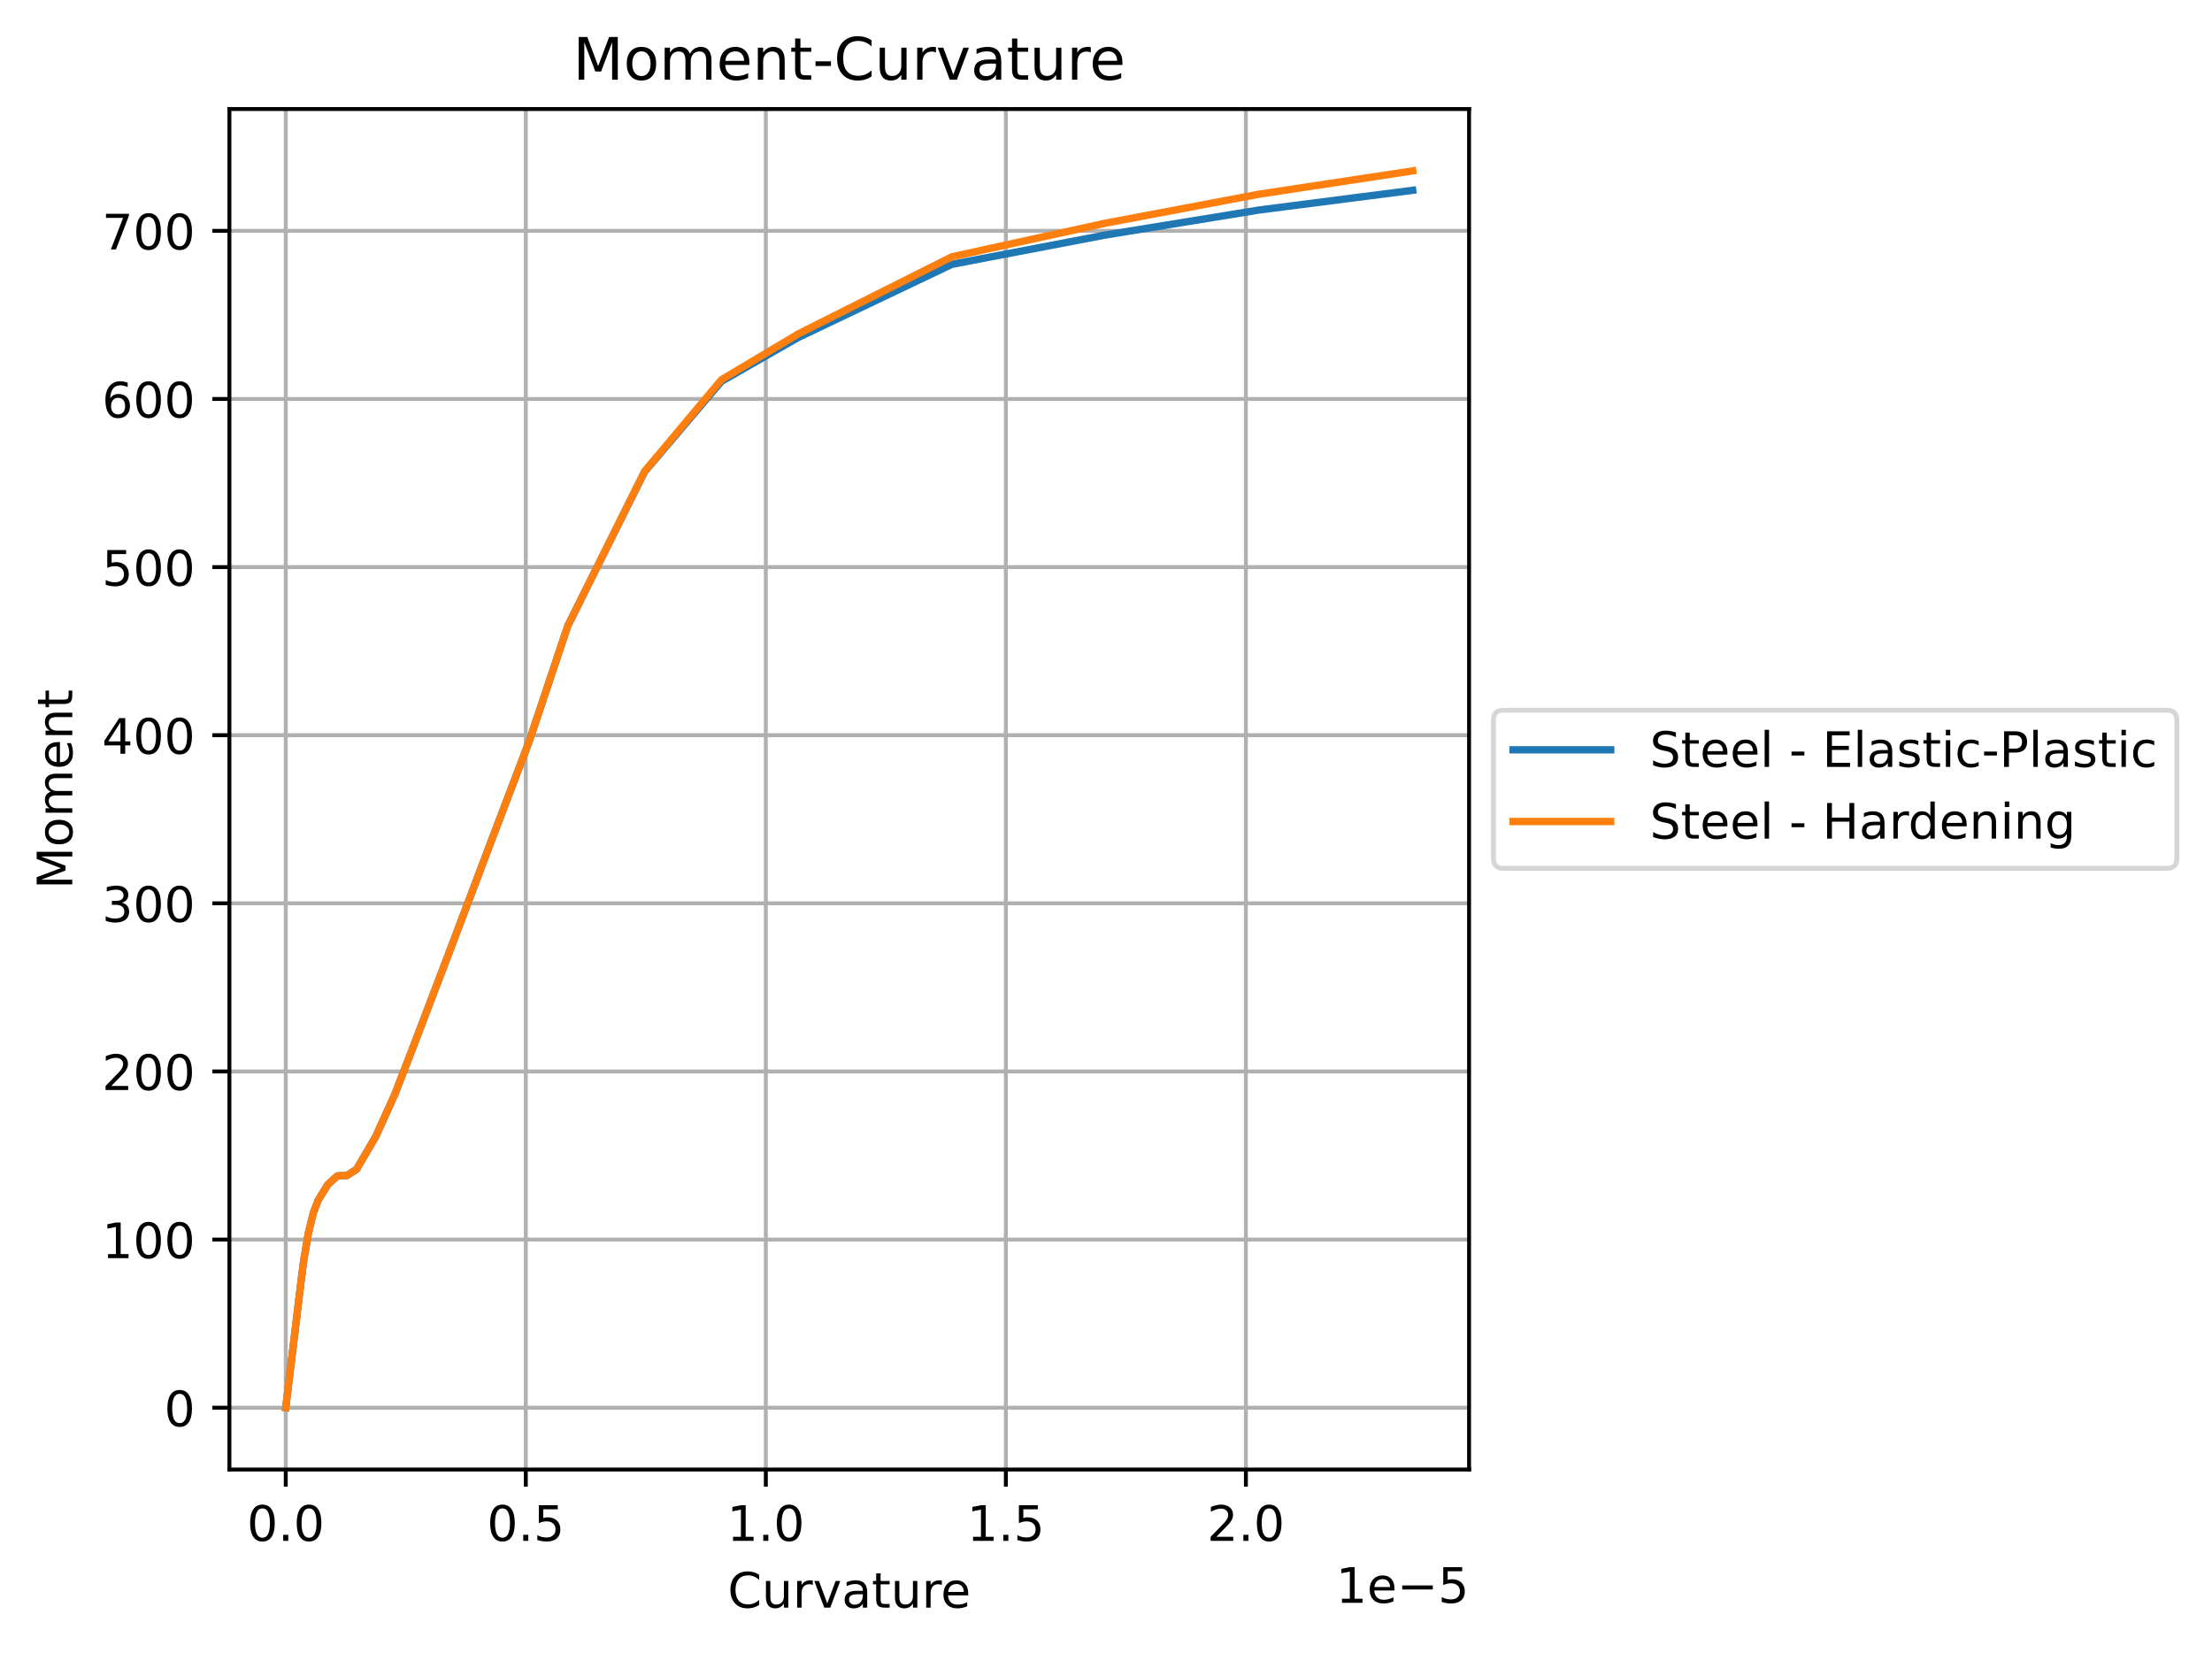
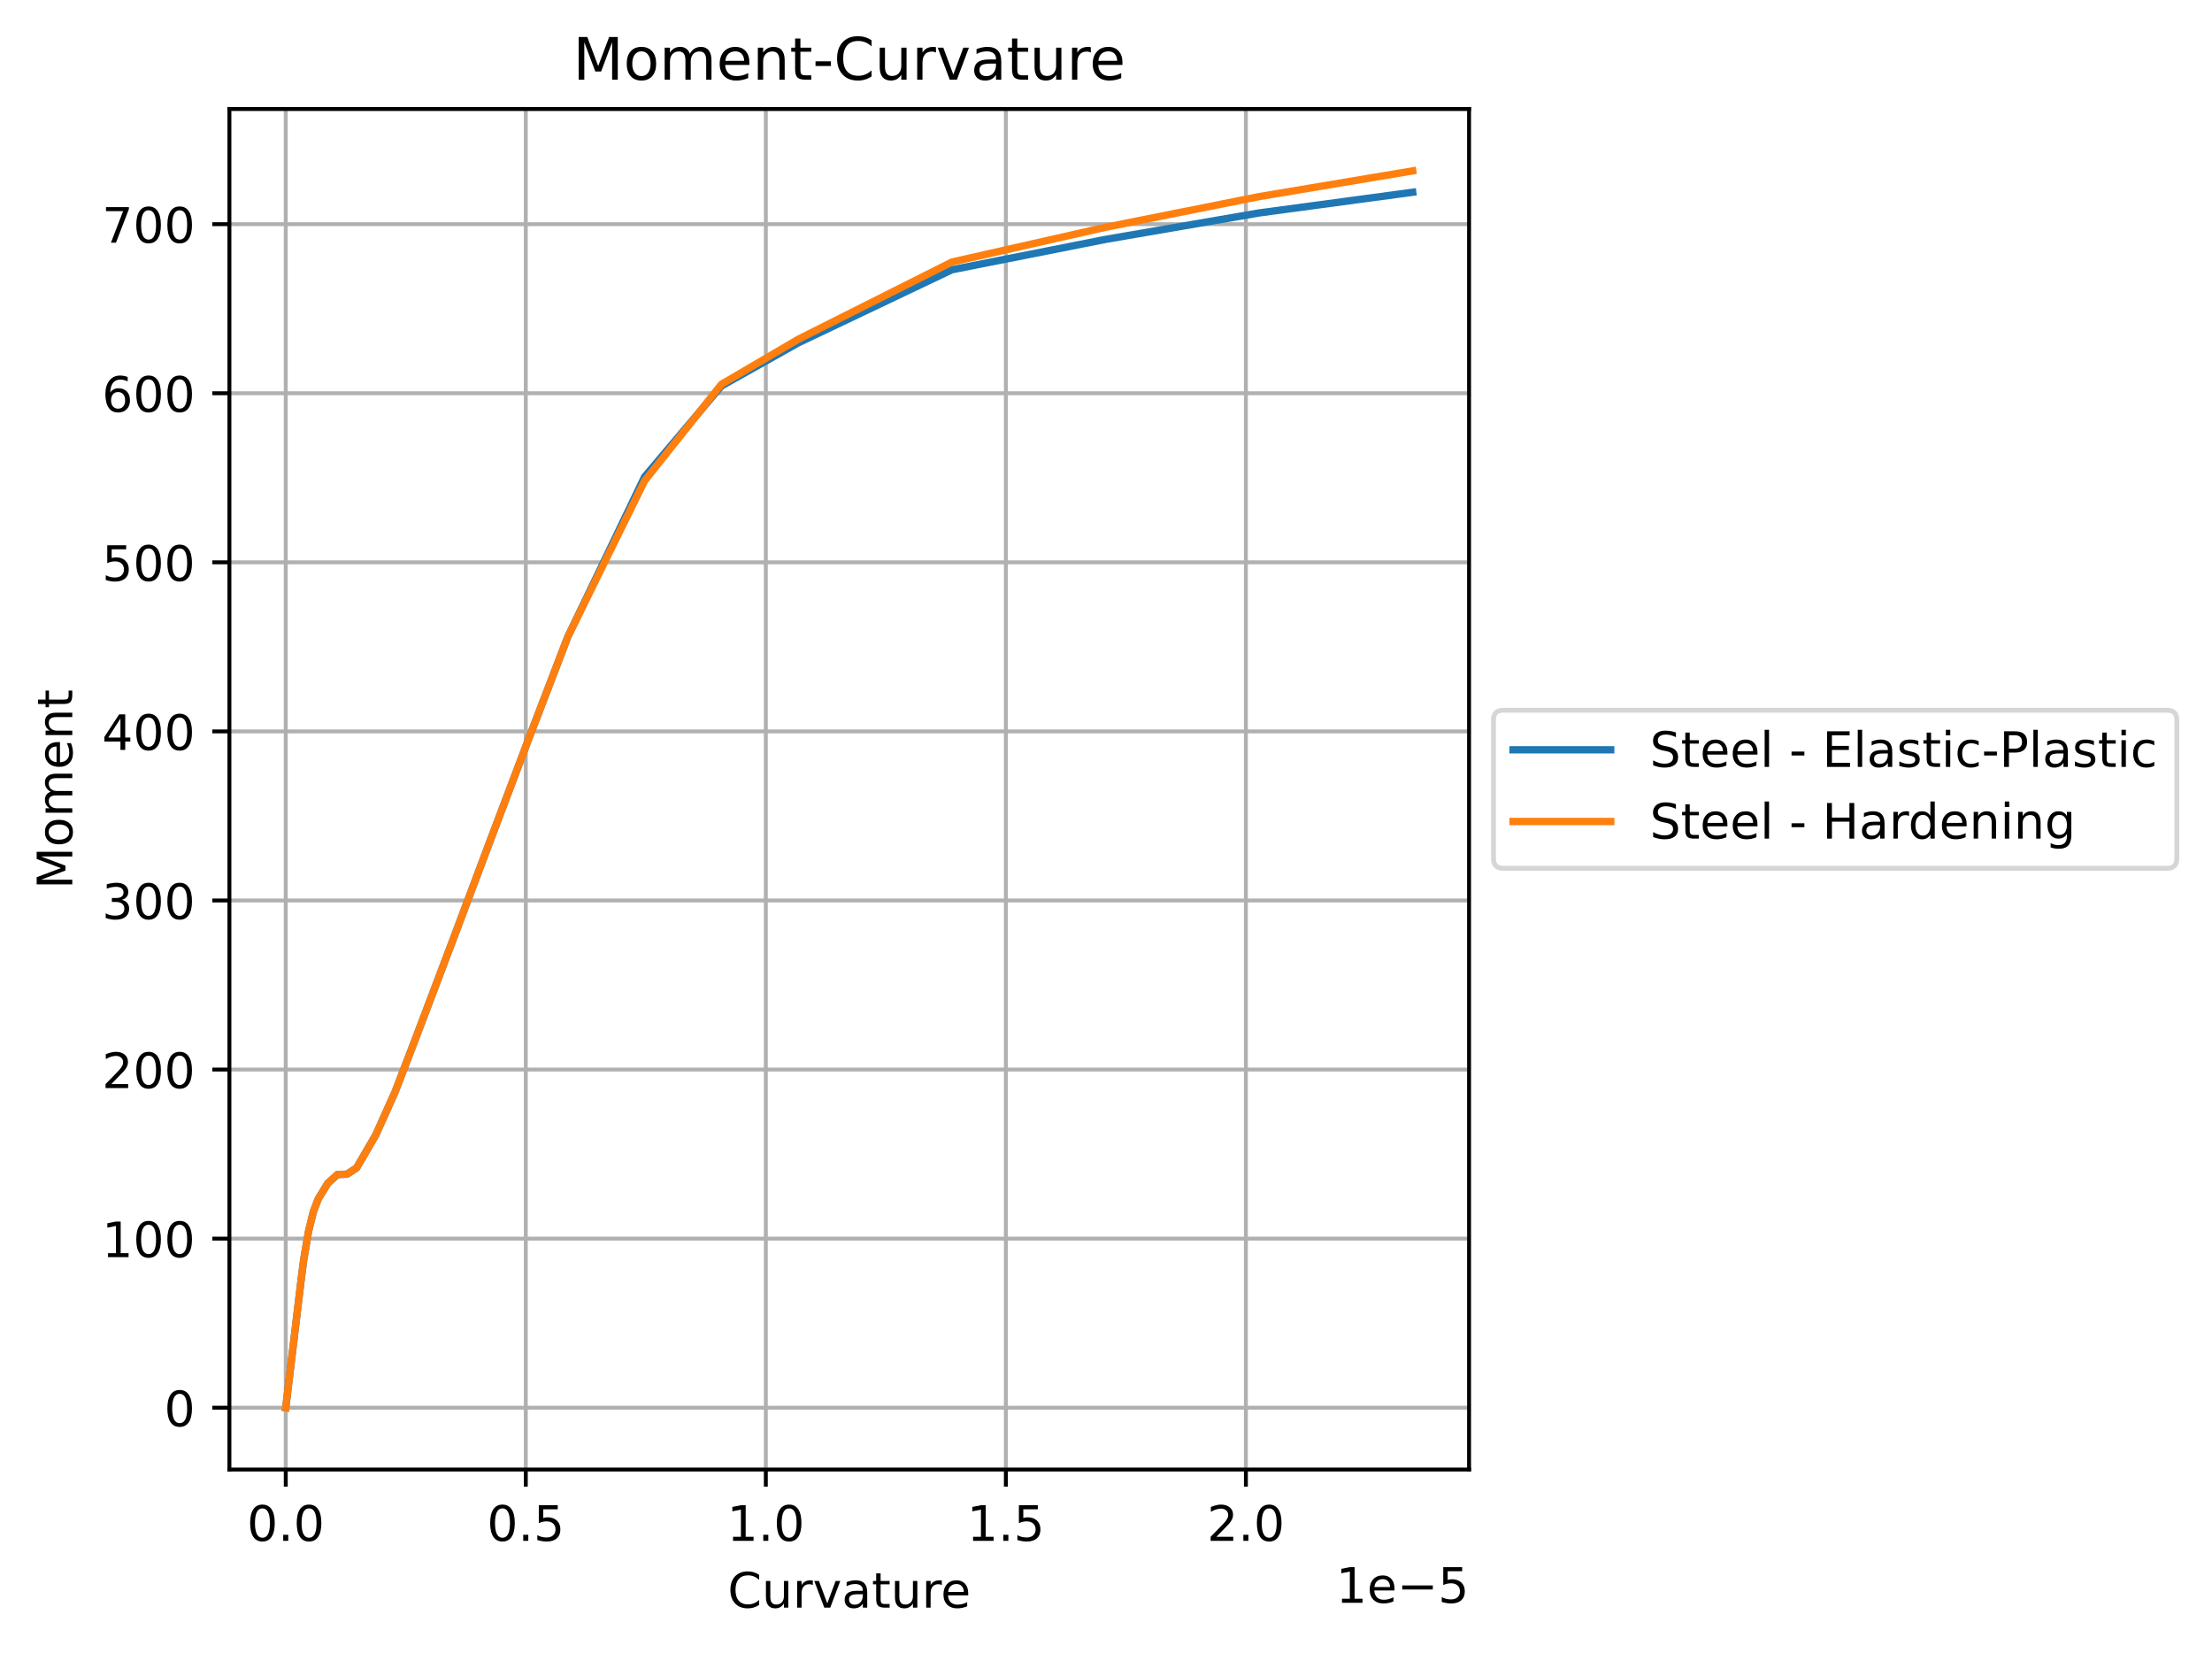
<svg xmlns="http://www.w3.org/2000/svg" xmlns:xlink="http://www.w3.org/1999/xlink" width="452.858pt" height="338.374pt" viewBox="0 0 452.858 338.374" version="1.1">
  <defs>
    <style type="text/css">*{stroke-linejoin: round; stroke-linecap: butt}</style>
  </defs>
  <g id="figure_1">
    <g id="patch_1">
      <path d="M 0 338.374  L 452.858 338.374  L 452.858 0  L 0 0  z " style="fill: #ffffff" />
    </g>
    <g id="axes_1">
      <g id="patch_2">
        <path d="M 46.966 300.818  L 300.759 300.818  L 300.759 22.318  L 46.966 22.318  z " style="fill: #ffffff" />
      </g>
      <g id="matplotlib.axis_1">
        <g id="xtick_1">
          <g id="line2d_1">
-             <path d="M 58.502 300.818  L 58.502 22.318  " clip-path="url(#p19fc0d7b26)" style="fill: none; stroke: #b0b0b0; stroke-width: 0.8; stroke-linecap: square" />
+             <path d="M 58.502 300.818  L 58.502 22.318  " clip-path="url(#p12ef16517d)" style="fill: none; stroke: #b0b0b0; stroke-width: 0.8; stroke-linecap: square" />
          </g>
          <g id="line2d_2">
            <defs>
-               <path id="m3f6d4d45cf" d="M 0 0  L 0 3.5  " style="stroke: #000000; stroke-width: 0.8" />
-             </defs>
-             <g>
-               <use xlink:href="#m3f6d4d45cf" x="58.502" y="300.818" style="stroke: #000000; stroke-width: 0.8" />
+               <path id="md7491b6bf7" d="M 0 0  L 0 3.5  " style="stroke: #000000; stroke-width: 0.8" />
+             </defs>
+             <g>
+               <use xlink:href="#md7491b6bf7" x="58.502" y="300.818" style="stroke: #000000; stroke-width: 0.8" />
            </g>
          </g>
          <g id="text_1">
            <g transform="translate(50.55014 315.4166)scale(0.1 -0.1)">
              <defs>
                <path id="DejaVuSans-30" d="M 2034 4250  Q 1547 4250 1301 3770  Q 1056 3291 1056 2328  Q 1056 1369 1301 889  Q 1547 409 2034 409  Q 2525 409 2770 889  Q 3016 1369 3016 2328  Q 3016 3291 2770 3770  Q 2525 4250 2034 4250  z M 2034 4750  Q 2819 4750 3233 4129  Q 3647 3509 3647 2328  Q 3647 1150 3233 529  Q 2819 -91 2034 -91  Q 1250 -91 836 529  Q 422 1150 422 2328  Q 422 3509 836 4129  Q 1250 4750 2034 4750  z " transform="scale(0.015625)" />
                <path id="DejaVuSans-2e" d="M 684 794  L 1344 794  L 1344 0  L 684 0  L 684 794  z " transform="scale(0.015625)" />
              </defs>
              <use xlink:href="#DejaVuSans-30" />
              <use xlink:href="#DejaVuSans-2e" x="63.623" />
              <use xlink:href="#DejaVuSans-30" x="95.41" />
            </g>
          </g>
        </g>
        <g id="xtick_2">
          <g id="line2d_3">
-             <path d="M 107.644 300.818  L 107.644 22.318  " clip-path="url(#p19fc0d7b26)" style="fill: none; stroke: #b0b0b0; stroke-width: 0.8; stroke-linecap: square" />
+             <path d="M 107.644 300.818  L 107.644 22.318  " clip-path="url(#p12ef16517d)" style="fill: none; stroke: #b0b0b0; stroke-width: 0.8; stroke-linecap: square" />
          </g>
          <g id="line2d_4">
            <g>
-               <use xlink:href="#m3f6d4d45cf" x="107.644" y="300.818" style="stroke: #000000; stroke-width: 0.8" />
+               <use xlink:href="#md7491b6bf7" x="107.644" y="300.818" style="stroke: #000000; stroke-width: 0.8" />
            </g>
          </g>
          <g id="text_2">
            <g transform="translate(99.69212 315.4166)scale(0.1 -0.1)">
              <defs>
                <path id="DejaVuSans-35" d="M 691 4666  L 3169 4666  L 3169 4134  L 1269 4134  L 1269 2991  Q 1406 3038 1543 3061  Q 1681 3084 1819 3084  Q 2600 3084 3056 2656  Q 3513 2228 3513 1497  Q 3513 744 3044 326  Q 2575 -91 1722 -91  Q 1428 -91 1123 -41  Q 819 9 494 109  L 494 744  Q 775 591 1075 516  Q 1375 441 1709 441  Q 2250 441 2565 725  Q 2881 1009 2881 1497  Q 2881 1984 2565 2268  Q 2250 2553 1709 2553  Q 1456 2553 1204 2497  Q 953 2441 691 2322  L 691 4666  z " transform="scale(0.015625)" />
              </defs>
              <use xlink:href="#DejaVuSans-30" />
              <use xlink:href="#DejaVuSans-2e" x="63.623" />
              <use xlink:href="#DejaVuSans-35" x="95.41" />
            </g>
          </g>
        </g>
        <g id="xtick_3">
          <g id="line2d_5">
-             <path d="M 156.786 300.818  L 156.786 22.318  " clip-path="url(#p19fc0d7b26)" style="fill: none; stroke: #b0b0b0; stroke-width: 0.8; stroke-linecap: square" />
+             <path d="M 156.786 300.818  L 156.786 22.318  " clip-path="url(#p12ef16517d)" style="fill: none; stroke: #b0b0b0; stroke-width: 0.8; stroke-linecap: square" />
          </g>
          <g id="line2d_6">
            <g>
-               <use xlink:href="#m3f6d4d45cf" x="156.786" y="300.818" style="stroke: #000000; stroke-width: 0.8" />
+               <use xlink:href="#md7491b6bf7" x="156.786" y="300.818" style="stroke: #000000; stroke-width: 0.8" />
            </g>
          </g>
          <g id="text_3">
            <g transform="translate(148.8341 315.4166)scale(0.1 -0.1)">
              <defs>
                <path id="DejaVuSans-31" d="M 794 531  L 1825 531  L 1825 4091  L 703 3866  L 703 4441  L 1819 4666  L 2450 4666  L 2450 531  L 3481 531  L 3481 0  L 794 0  L 794 531  z " transform="scale(0.015625)" />
              </defs>
              <use xlink:href="#DejaVuSans-31" />
              <use xlink:href="#DejaVuSans-2e" x="63.623" />
              <use xlink:href="#DejaVuSans-30" x="95.41" />
            </g>
          </g>
        </g>
        <g id="xtick_4">
          <g id="line2d_7">
-             <path d="M 205.928 300.818  L 205.928 22.318  " clip-path="url(#p19fc0d7b26)" style="fill: none; stroke: #b0b0b0; stroke-width: 0.8; stroke-linecap: square" />
+             <path d="M 205.928 300.818  L 205.928 22.318  " clip-path="url(#p12ef16517d)" style="fill: none; stroke: #b0b0b0; stroke-width: 0.8; stroke-linecap: square" />
          </g>
          <g id="line2d_8">
            <g>
-               <use xlink:href="#m3f6d4d45cf" x="205.928" y="300.818" style="stroke: #000000; stroke-width: 0.8" />
+               <use xlink:href="#md7491b6bf7" x="205.928" y="300.818" style="stroke: #000000; stroke-width: 0.8" />
            </g>
          </g>
          <g id="text_4">
            <g transform="translate(197.9761 315.4166)scale(0.1 -0.1)">
              <use xlink:href="#DejaVuSans-31" />
              <use xlink:href="#DejaVuSans-2e" x="63.623" />
              <use xlink:href="#DejaVuSans-35" x="95.41" />
            </g>
          </g>
        </g>
        <g id="xtick_5">
          <g id="line2d_9">
-             <path d="M 255.07 300.818  L 255.07 22.318  " clip-path="url(#p19fc0d7b26)" style="fill: none; stroke: #b0b0b0; stroke-width: 0.8; stroke-linecap: square" />
+             <path d="M 255.07 300.818  L 255.07 22.318  " clip-path="url(#p12ef16517d)" style="fill: none; stroke: #b0b0b0; stroke-width: 0.8; stroke-linecap: square" />
          </g>
          <g id="line2d_10">
            <g>
-               <use xlink:href="#m3f6d4d45cf" x="255.07" y="300.818" style="stroke: #000000; stroke-width: 0.8" />
+               <use xlink:href="#md7491b6bf7" x="255.07" y="300.818" style="stroke: #000000; stroke-width: 0.8" />
            </g>
          </g>
          <g id="text_5">
            <g transform="translate(247.1181 315.4166)scale(0.1 -0.1)">
              <defs>
                <path id="DejaVuSans-32" d="M 1228 531  L 3431 531  L 3431 0  L 469 0  L 469 531  Q 828 903 1448 1529  Q 2069 2156 2228 2338  Q 2531 2678 2651 2914  Q 2772 3150 2772 3378  Q 2772 3750 2511 3984  Q 2250 4219 1831 4219  Q 1534 4219 1204 4116  Q 875 4013 500 3803  L 500 4441  Q 881 4594 1212 4672  Q 1544 4750 1819 4750  Q 2544 4750 2975 4387  Q 3406 4025 3406 3419  Q 3406 3131 3298 2873  Q 3191 2616 2906 2266  Q 2828 2175 2409 1742  Q 1991 1309 1228 531  z " transform="scale(0.015625)" />
              </defs>
              <use xlink:href="#DejaVuSans-32" />
              <use xlink:href="#DejaVuSans-2e" x="63.623" />
              <use xlink:href="#DejaVuSans-30" x="95.41" />
            </g>
          </g>
        </g>
        <g id="text_6">
          <g transform="translate(148.975 329.0947)scale(0.1 -0.1)">
            <defs>
              <path id="DejaVuSans-43" d="M 4122 4306  L 4122 3641  Q 3803 3938 3442 4084  Q 3081 4231 2675 4231  Q 1875 4231 1450 3742  Q 1025 3253 1025 2328  Q 1025 1406 1450 917  Q 1875 428 2675 428  Q 3081 428 3442 575  Q 3803 722 4122 1019  L 4122 359  Q 3791 134 3420 21  Q 3050 -91 2638 -91  Q 1578 -91 968 557  Q 359 1206 359 2328  Q 359 3453 968 4101  Q 1578 4750 2638 4750  Q 3056 4750 3426 4639  Q 3797 4528 4122 4306  z " transform="scale(0.015625)" />
              <path id="DejaVuSans-75" d="M 544 1381  L 544 3500  L 1119 3500  L 1119 1403  Q 1119 906 1312 657  Q 1506 409 1894 409  Q 2359 409 2629 706  Q 2900 1003 2900 1516  L 2900 3500  L 3475 3500  L 3475 0  L 2900 0  L 2900 538  Q 2691 219 2414 64  Q 2138 -91 1772 -91  Q 1169 -91 856 284  Q 544 659 544 1381  z M 1991 3584  L 1991 3584  z " transform="scale(0.015625)" />
              <path id="DejaVuSans-72" d="M 2631 2963  Q 2534 3019 2420 3045  Q 2306 3072 2169 3072  Q 1681 3072 1420 2755  Q 1159 2438 1159 1844  L 1159 0  L 581 0  L 581 3500  L 1159 3500  L 1159 2956  Q 1341 3275 1631 3429  Q 1922 3584 2338 3584  Q 2397 3584 2469 3576  Q 2541 3569 2628 3553  L 2631 2963  z " transform="scale(0.015625)" />
              <path id="DejaVuSans-76" d="M 191 3500  L 800 3500  L 1894 563  L 2988 3500  L 3597 3500  L 2284 0  L 1503 0  L 191 3500  z " transform="scale(0.015625)" />
              <path id="DejaVuSans-61" d="M 2194 1759  Q 1497 1759 1228 1600  Q 959 1441 959 1056  Q 959 750 1161 570  Q 1363 391 1709 391  Q 2188 391 2477 730  Q 2766 1069 2766 1631  L 2766 1759  L 2194 1759  z M 3341 1997  L 3341 0  L 2766 0  L 2766 531  Q 2569 213 2275 61  Q 1981 -91 1556 -91  Q 1019 -91 701 211  Q 384 513 384 1019  Q 384 1609 779 1909  Q 1175 2209 1959 2209  L 2766 2209  L 2766 2266  Q 2766 2663 2505 2880  Q 2244 3097 1772 3097  Q 1472 3097 1187 3025  Q 903 2953 641 2809  L 641 3341  Q 956 3463 1253 3523  Q 1550 3584 1831 3584  Q 2591 3584 2966 3190  Q 3341 2797 3341 1997  z " transform="scale(0.015625)" />
              <path id="DejaVuSans-74" d="M 1172 4494  L 1172 3500  L 2356 3500  L 2356 3053  L 1172 3053  L 1172 1153  Q 1172 725 1289 603  Q 1406 481 1766 481  L 2356 481  L 2356 0  L 1766 0  Q 1100 0 847 248  Q 594 497 594 1153  L 594 3053  L 172 3053  L 172 3500  L 594 3500  L 594 4494  L 1172 4494  z " transform="scale(0.015625)" />
              <path id="DejaVuSans-65" d="M 3597 1894  L 3597 1613  L 953 1613  Q 991 1019 1311 708  Q 1631 397 2203 397  Q 2534 397 2845 478  Q 3156 559 3463 722  L 3463 178  Q 3153 47 2828 -22  Q 2503 -91 2169 -91  Q 1331 -91 842 396  Q 353 884 353 1716  Q 353 2575 817 3079  Q 1281 3584 2069 3584  Q 2775 3584 3186 3129  Q 3597 2675 3597 1894  z M 3022 2063  Q 3016 2534 2758 2815  Q 2500 3097 2075 3097  Q 1594 3097 1305 2825  Q 1016 2553 972 2059  L 3022 2063  z " transform="scale(0.015625)" />
            </defs>
            <use xlink:href="#DejaVuSans-43" />
            <use xlink:href="#DejaVuSans-75" x="69.824" />
            <use xlink:href="#DejaVuSans-72" x="133.203" />
            <use xlink:href="#DejaVuSans-76" x="174.316" />
            <use xlink:href="#DejaVuSans-61" x="233.496" />
            <use xlink:href="#DejaVuSans-74" x="294.775" />
            <use xlink:href="#DejaVuSans-75" x="333.984" />
            <use xlink:href="#DejaVuSans-72" x="397.363" />
            <use xlink:href="#DejaVuSans-65" x="436.227" />
          </g>
        </g>
        <g id="text_7">
          <g transform="translate(273.5016 328.0947)scale(0.1 -0.1)">
            <defs>
              <path id="DejaVuSans-2212" d="M 678 2272  L 4684 2272  L 4684 1741  L 678 1741  L 678 2272  z " transform="scale(0.015625)" />
            </defs>
            <use xlink:href="#DejaVuSans-31" />
            <use xlink:href="#DejaVuSans-65" x="63.623" />
            <use xlink:href="#DejaVuSans-2212" x="125.146" />
            <use xlink:href="#DejaVuSans-35" x="208.936" />
          </g>
        </g>
      </g>
      <g id="matplotlib.axis_2">
        <g id="ytick_1">
          <g id="line2d_11">
-             <path d="M 46.966 288.159  L 300.759 288.159  " clip-path="url(#p19fc0d7b26)" style="fill: none; stroke: #b0b0b0; stroke-width: 0.8; stroke-linecap: square" />
+             <path d="M 46.966 288.159  L 300.759 288.159  " clip-path="url(#p12ef16517d)" style="fill: none; stroke: #b0b0b0; stroke-width: 0.8; stroke-linecap: square" />
          </g>
          <g id="line2d_12">
            <defs>
-               <path id="mbb843e911a" d="M 0 0  L -3.5 0  " style="stroke: #000000; stroke-width: 0.8" />
-             </defs>
-             <g>
-               <use xlink:href="#mbb843e911a" x="46.966" y="288.159" style="stroke: #000000; stroke-width: 0.8" />
+               <path id="mf8feb87b49" d="M 0 0  L -3.5 0  " style="stroke: #000000; stroke-width: 0.8" />
+             </defs>
+             <g>
+               <use xlink:href="#mf8feb87b49" x="46.966" y="288.159" style="stroke: #000000; stroke-width: 0.8" />
            </g>
          </g>
          <g id="text_8">
            <g transform="translate(33.60312 291.9583)scale(0.1 -0.1)">
              <use xlink:href="#DejaVuSans-30" />
            </g>
          </g>
        </g>
        <g id="ytick_2">
          <g id="line2d_13">
-             <path d="M 46.966 253.744  L 300.759 253.744  " clip-path="url(#p19fc0d7b26)" style="fill: none; stroke: #b0b0b0; stroke-width: 0.8; stroke-linecap: square" />
+             <path d="M 46.966 253.549  L 300.759 253.549  " clip-path="url(#p12ef16517d)" style="fill: none; stroke: #b0b0b0; stroke-width: 0.8; stroke-linecap: square" />
          </g>
          <g id="line2d_14">
            <g>
-               <use xlink:href="#mbb843e911a" x="46.966" y="253.744" style="stroke: #000000; stroke-width: 0.8" />
+               <use xlink:href="#mf8feb87b49" x="46.966" y="253.549" style="stroke: #000000; stroke-width: 0.8" />
            </g>
          </g>
          <g id="text_9">
-             <g transform="translate(20.87813 257.5436)scale(0.1 -0.1)">
+             <g transform="translate(20.87813 257.3479)scale(0.1 -0.1)">
              <use xlink:href="#DejaVuSans-31" />
              <use xlink:href="#DejaVuSans-30" x="63.623" />
              <use xlink:href="#DejaVuSans-30" x="127.246" />
            </g>
          </g>
        </g>
        <g id="ytick_3">
          <g id="line2d_15">
-             <path d="M 46.966 219.33  L 300.759 219.33  " clip-path="url(#p19fc0d7b26)" style="fill: none; stroke: #b0b0b0; stroke-width: 0.8; stroke-linecap: square" />
+             <path d="M 46.966 218.938  L 300.759 218.938  " clip-path="url(#p12ef16517d)" style="fill: none; stroke: #b0b0b0; stroke-width: 0.8; stroke-linecap: square" />
          </g>
          <g id="line2d_16">
            <g>
-               <use xlink:href="#mbb843e911a" x="46.966" y="219.33" style="stroke: #000000; stroke-width: 0.8" />
+               <use xlink:href="#mf8feb87b49" x="46.966" y="218.938" style="stroke: #000000; stroke-width: 0.8" />
            </g>
          </g>
          <g id="text_10">
-             <g transform="translate(20.87813 223.1289)scale(0.1 -0.1)">
+             <g transform="translate(20.87813 222.7375)scale(0.1 -0.1)">
              <use xlink:href="#DejaVuSans-32" />
              <use xlink:href="#DejaVuSans-30" x="63.623" />
              <use xlink:href="#DejaVuSans-30" x="127.246" />
            </g>
          </g>
        </g>
        <g id="ytick_4">
          <g id="line2d_17">
-             <path d="M 46.966 184.915  L 300.759 184.915  " clip-path="url(#p19fc0d7b26)" style="fill: none; stroke: #b0b0b0; stroke-width: 0.8; stroke-linecap: square" />
+             <path d="M 46.966 184.328  L 300.759 184.328  " clip-path="url(#p12ef16517d)" style="fill: none; stroke: #b0b0b0; stroke-width: 0.8; stroke-linecap: square" />
          </g>
          <g id="line2d_18">
            <g>
-               <use xlink:href="#mbb843e911a" x="46.966" y="184.915" style="stroke: #000000; stroke-width: 0.8" />
+               <use xlink:href="#mf8feb87b49" x="46.966" y="184.328" style="stroke: #000000; stroke-width: 0.8" />
            </g>
          </g>
          <g id="text_11">
-             <g transform="translate(20.87813 188.7142)scale(0.1 -0.1)">
+             <g transform="translate(20.87813 188.1271)scale(0.1 -0.1)">
              <defs>
                <path id="DejaVuSans-33" d="M 2597 2516  Q 3050 2419 3304 2112  Q 3559 1806 3559 1356  Q 3559 666 3084 287  Q 2609 -91 1734 -91  Q 1441 -91 1130 -33  Q 819 25 488 141  L 488 750  Q 750 597 1062 519  Q 1375 441 1716 441  Q 2309 441 2620 675  Q 2931 909 2931 1356  Q 2931 1769 2642 2001  Q 2353 2234 1838 2234  L 1294 2234  L 1294 2753  L 1863 2753  Q 2328 2753 2575 2939  Q 2822 3125 2822 3475  Q 2822 3834 2567 4026  Q 2313 4219 1838 4219  Q 1578 4219 1281 4162  Q 984 4106 628 3988  L 628 4550  Q 988 4650 1302 4700  Q 1616 4750 1894 4750  Q 2613 4750 3031 4423  Q 3450 4097 3450 3541  Q 3450 3153 3228 2886  Q 3006 2619 2597 2516  z " transform="scale(0.015625)" />
              </defs>
              <use xlink:href="#DejaVuSans-33" />
              <use xlink:href="#DejaVuSans-30" x="63.623" />
              <use xlink:href="#DejaVuSans-30" x="127.246" />
            </g>
          </g>
        </g>
        <g id="ytick_5">
          <g id="line2d_19">
-             <path d="M 46.966 150.5  L 300.759 150.5  " clip-path="url(#p19fc0d7b26)" style="fill: none; stroke: #b0b0b0; stroke-width: 0.8; stroke-linecap: square" />
+             <path d="M 46.966 149.717  L 300.759 149.717  " clip-path="url(#p12ef16517d)" style="fill: none; stroke: #b0b0b0; stroke-width: 0.8; stroke-linecap: square" />
          </g>
          <g id="line2d_20">
            <g>
-               <use xlink:href="#mbb843e911a" x="46.966" y="150.5" style="stroke: #000000; stroke-width: 0.8" />
+               <use xlink:href="#mf8feb87b49" x="46.966" y="149.717" style="stroke: #000000; stroke-width: 0.8" />
            </g>
          </g>
          <g id="text_12">
-             <g transform="translate(20.87813 154.2995)scale(0.1 -0.1)">
+             <g transform="translate(20.87813 153.5167)scale(0.1 -0.1)">
              <defs>
                <path id="DejaVuSans-34" d="M 2419 4116  L 825 1625  L 2419 1625  L 2419 4116  z M 2253 4666  L 3047 4666  L 3047 1625  L 3713 1625  L 3713 1100  L 3047 1100  L 3047 0  L 2419 0  L 2419 1100  L 313 1100  L 313 1709  L 2253 4666  z " transform="scale(0.015625)" />
              </defs>
              <use xlink:href="#DejaVuSans-34" />
              <use xlink:href="#DejaVuSans-30" x="63.623" />
              <use xlink:href="#DejaVuSans-30" x="127.246" />
            </g>
          </g>
        </g>
        <g id="ytick_6">
          <g id="line2d_21">
-             <path d="M 46.966 116.086  L 300.759 116.086  " clip-path="url(#p19fc0d7b26)" style="fill: none; stroke: #b0b0b0; stroke-width: 0.8; stroke-linecap: square" />
+             <path d="M 46.966 115.107  L 300.759 115.107  " clip-path="url(#p12ef16517d)" style="fill: none; stroke: #b0b0b0; stroke-width: 0.8; stroke-linecap: square" />
          </g>
          <g id="line2d_22">
            <g>
-               <use xlink:href="#mbb843e911a" x="46.966" y="116.086" style="stroke: #000000; stroke-width: 0.8" />
+               <use xlink:href="#mf8feb87b49" x="46.966" y="115.107" style="stroke: #000000; stroke-width: 0.8" />
            </g>
          </g>
          <g id="text_13">
-             <g transform="translate(20.87813 119.8849)scale(0.1 -0.1)">
+             <g transform="translate(20.87813 118.9063)scale(0.1 -0.1)">
              <use xlink:href="#DejaVuSans-35" />
              <use xlink:href="#DejaVuSans-30" x="63.623" />
              <use xlink:href="#DejaVuSans-30" x="127.246" />
            </g>
          </g>
        </g>
        <g id="ytick_7">
          <g id="line2d_23">
-             <path d="M 46.966 81.671  L 300.759 81.671  " clip-path="url(#p19fc0d7b26)" style="fill: none; stroke: #b0b0b0; stroke-width: 0.8; stroke-linecap: square" />
+             <path d="M 46.966 80.497  L 300.759 80.497  " clip-path="url(#p12ef16517d)" style="fill: none; stroke: #b0b0b0; stroke-width: 0.8; stroke-linecap: square" />
          </g>
          <g id="line2d_24">
            <g>
-               <use xlink:href="#mbb843e911a" x="46.966" y="81.671" style="stroke: #000000; stroke-width: 0.8" />
+               <use xlink:href="#mf8feb87b49" x="46.966" y="80.497" style="stroke: #000000; stroke-width: 0.8" />
            </g>
          </g>
          <g id="text_14">
-             <g transform="translate(20.87813 85.47017)scale(0.1 -0.1)">
+             <g transform="translate(20.87813 84.29588)scale(0.1 -0.1)">
              <defs>
                <path id="DejaVuSans-36" d="M 2113 2584  Q 1688 2584 1439 2293  Q 1191 2003 1191 1497  Q 1191 994 1439 701  Q 1688 409 2113 409  Q 2538 409 2786 701  Q 3034 994 3034 1497  Q 3034 2003 2786 2293  Q 2538 2584 2113 2584  z M 3366 4563  L 3366 3988  Q 3128 4100 2886 4159  Q 2644 4219 2406 4219  Q 1781 4219 1451 3797  Q 1122 3375 1075 2522  Q 1259 2794 1537 2939  Q 1816 3084 2150 3084  Q 2853 3084 3261 2657  Q 3669 2231 3669 1497  Q 3669 778 3244 343  Q 2819 -91 2113 -91  Q 1303 -91 875 529  Q 447 1150 447 2328  Q 447 3434 972 4092  Q 1497 4750 2381 4750  Q 2619 4750 2861 4703  Q 3103 4656 3366 4563  z " transform="scale(0.015625)" />
              </defs>
              <use xlink:href="#DejaVuSans-36" />
              <use xlink:href="#DejaVuSans-30" x="63.623" />
              <use xlink:href="#DejaVuSans-30" x="127.246" />
            </g>
          </g>
        </g>
        <g id="ytick_8">
          <g id="line2d_25">
-             <path d="M 46.966 47.256  L 300.759 47.256  " clip-path="url(#p19fc0d7b26)" style="fill: none; stroke: #b0b0b0; stroke-width: 0.8; stroke-linecap: square" />
+             <path d="M 46.966 45.886  L 300.759 45.886  " clip-path="url(#p12ef16517d)" style="fill: none; stroke: #b0b0b0; stroke-width: 0.8; stroke-linecap: square" />
          </g>
          <g id="line2d_26">
            <g>
-               <use xlink:href="#mbb843e911a" x="46.966" y="47.256" style="stroke: #000000; stroke-width: 0.8" />
+               <use xlink:href="#mf8feb87b49" x="46.966" y="45.886" style="stroke: #000000; stroke-width: 0.8" />
            </g>
          </g>
          <g id="text_15">
-             <g transform="translate(20.87813 51.0555)scale(0.1 -0.1)">
+             <g transform="translate(20.87813 49.68548)scale(0.1 -0.1)">
              <defs>
                <path id="DejaVuSans-37" d="M 525 4666  L 3525 4666  L 3525 4397  L 1831 0  L 1172 0  L 2766 4134  L 525 4134  L 525 4666  z " transform="scale(0.015625)" />
              </defs>
              <use xlink:href="#DejaVuSans-37" />
              <use xlink:href="#DejaVuSans-30" x="63.623" />
              <use xlink:href="#DejaVuSans-30" x="127.246" />
            </g>
          </g>
        </g>
        <g id="text_16">
          <g transform="translate(14.79844 182.0173)rotate(-90)scale(0.1 -0.1)">
            <defs>
              <path id="DejaVuSans-4d" d="M 628 4666  L 1569 4666  L 2759 1491  L 3956 4666  L 4897 4666  L 4897 0  L 4281 0  L 4281 4097  L 3078 897  L 2444 897  L 1241 4097  L 1241 0  L 628 0  L 628 4666  z " transform="scale(0.015625)" />
              <path id="DejaVuSans-6f" d="M 1959 3097  Q 1497 3097 1228 2736  Q 959 2375 959 1747  Q 959 1119 1226 758  Q 1494 397 1959 397  Q 2419 397 2687 759  Q 2956 1122 2956 1747  Q 2956 2369 2687 2733  Q 2419 3097 1959 3097  z M 1959 3584  Q 2709 3584 3137 3096  Q 3566 2609 3566 1747  Q 3566 888 3137 398  Q 2709 -91 1959 -91  Q 1206 -91 779 398  Q 353 888 353 1747  Q 353 2609 779 3096  Q 1206 3584 1959 3584  z " transform="scale(0.015625)" />
              <path id="DejaVuSans-6d" d="M 3328 2828  Q 3544 3216 3844 3400  Q 4144 3584 4550 3584  Q 5097 3584 5394 3201  Q 5691 2819 5691 2113  L 5691 0  L 5113 0  L 5113 2094  Q 5113 2597 4934 2840  Q 4756 3084 4391 3084  Q 3944 3084 3684 2787  Q 3425 2491 3425 1978  L 3425 0  L 2847 0  L 2847 2094  Q 2847 2600 2669 2842  Q 2491 3084 2119 3084  Q 1678 3084 1418 2786  Q 1159 2488 1159 1978  L 1159 0  L 581 0  L 581 3500  L 1159 3500  L 1159 2956  Q 1356 3278 1631 3431  Q 1906 3584 2284 3584  Q 2666 3584 2933 3390  Q 3200 3197 3328 2828  z " transform="scale(0.015625)" />
              <path id="DejaVuSans-6e" d="M 3513 2113  L 3513 0  L 2938 0  L 2938 2094  Q 2938 2591 2744 2837  Q 2550 3084 2163 3084  Q 1697 3084 1428 2787  Q 1159 2491 1159 1978  L 1159 0  L 581 0  L 581 3500  L 1159 3500  L 1159 2956  Q 1366 3272 1645 3428  Q 1925 3584 2291 3584  Q 2894 3584 3203 3211  Q 3513 2838 3513 2113  z " transform="scale(0.015625)" />
            </defs>
            <use xlink:href="#DejaVuSans-4d" />
            <use xlink:href="#DejaVuSans-6f" x="86.279" />
            <use xlink:href="#DejaVuSans-6d" x="147.461" />
            <use xlink:href="#DejaVuSans-65" x="244.873" />
            <use xlink:href="#DejaVuSans-6e" x="306.396" />
            <use xlink:href="#DejaVuSans-74" x="369.775" />
          </g>
        </g>
      </g>
      <g id="line2d_27">
-         <path d="M 58.502 288.159  L 59.485 280.027  L 59.976 275.961  L 60.222 273.928  L 60.713 269.862  L 61.205 265.796  L 61.696 261.731  L 62.187 257.963  L 63.17 252.255  L 64.153 248.265  L 65.136 245.699  L 67.102 242.494  L 69.067 240.707  L 71.033 240.63  L 72.999 239.361  L 76.93 232.646  L 80.861 223.942  L 84.793 213.771  L 92.655 193.132  L 100.518 172.312  L 108.381 151.646  L 116.244 128.11  L 131.969 96.579  L 147.694 78.072  L 163.42 69.082  L 194.871 54.109  L 226.322 48.105  L 257.772 42.988  L 289.223 38.952  " clip-path="url(#p19fc0d7b26)" style="fill: none; stroke: #1f77b4; stroke-width: 1.5; stroke-linecap: square" />
+         <path d="M 58.502 288.159  L 59.485 279.981  L 59.976 275.892  L 60.222 273.847  L 60.713 269.758  L 61.205 265.669  L 61.696 261.58  L 62.187 257.791  L 63.17 252.051  L 64.153 248.039  L 65.136 245.458  L 67.102 242.234  L 69.067 240.437  L 71.033 240.36  L 72.999 239.084  L 76.93 232.33  L 80.861 223.577  L 84.793 213.348  L 92.655 192.591  L 100.518 171.653  L 108.381 150.87  L 116.244 130.363  L 131.969 97.612  L 147.694 79.01  L 163.42 70.19  L 194.871 55.224  L 226.322 49.007  L 257.772 43.59  L 289.223 39.352  " clip-path="url(#p12ef16517d)" style="fill: none; stroke: #1f77b4; stroke-width: 1.5; stroke-linecap: square" />
      </g>
      <g id="line2d_28">
-         <path d="M 58.502 288.159  L 59.485 280.027  L 59.976 275.961  L 60.222 273.928  L 60.713 269.862  L 61.205 265.796  L 61.696 261.731  L 62.187 257.963  L 63.17 252.255  L 64.153 248.265  L 65.136 245.699  L 67.102 242.494  L 69.067 240.707  L 71.033 240.63  L 72.999 239.361  L 76.93 232.646  L 80.861 223.942  L 84.793 213.771  L 92.655 193.132  L 100.518 172.312  L 108.381 151.646  L 116.244 128.11  L 131.969 96.478  L 147.694 77.733  L 163.42 68.357  L 194.871 52.562  L 226.322 45.681  L 257.772 39.748  L 289.223 34.977  " clip-path="url(#p19fc0d7b26)" style="fill: none; stroke: #ff7f0e; stroke-width: 1.5; stroke-linecap: square" />
+         <path d="M 58.502 288.159  L 59.485 279.981  L 59.976 275.892  L 60.222 273.847  L 60.713 269.758  L 61.205 265.669  L 61.696 261.58  L 62.187 257.791  L 63.17 252.051  L 64.153 248.039  L 65.136 245.458  L 67.102 242.234  L 69.067 240.437  L 71.033 240.36  L 72.999 239.084  L 76.93 232.33  L 80.861 223.577  L 84.793 213.348  L 92.655 192.591  L 100.518 171.653  L 108.381 150.871  L 116.244 130.363  L 131.969 98.425  L 147.694 78.669  L 163.42 69.45  L 194.871 53.646  L 226.322 46.527  L 257.772 40.244  L 289.223 34.977  " clip-path="url(#p12ef16517d)" style="fill: none; stroke: #ff7f0e; stroke-width: 1.5; stroke-linecap: square" />
      </g>
      <g id="patch_3">
        <path d="M 46.966 300.818  L 46.966 22.318  " style="fill: none; stroke: #000000; stroke-width: 0.8; stroke-linejoin: miter; stroke-linecap: square" />
      </g>
      <g id="patch_4">
        <path d="M 300.759 300.818  L 300.759 22.318  " style="fill: none; stroke: #000000; stroke-width: 0.8; stroke-linejoin: miter; stroke-linecap: square" />
      </g>
      <g id="patch_5">
        <path d="M 46.966 300.818  L 300.759 300.818  " style="fill: none; stroke: #000000; stroke-width: 0.8; stroke-linejoin: miter; stroke-linecap: square" />
      </g>
      <g id="patch_6">
        <path d="M 46.966 22.318  L 300.759 22.318  " style="fill: none; stroke: #000000; stroke-width: 0.8; stroke-linejoin: miter; stroke-linecap: square" />
      </g>
      <g id="text_17">
        <g transform="translate(117.2938 16.31812)scale(0.12 -0.12)">
          <defs>
            <path id="DejaVuSans-2d" d="M 313 2009  L 1997 2009  L 1997 1497  L 313 1497  L 313 2009  z " transform="scale(0.015625)" />
          </defs>
          <use xlink:href="#DejaVuSans-4d" />
          <use xlink:href="#DejaVuSans-6f" x="86.279" />
          <use xlink:href="#DejaVuSans-6d" x="147.461" />
          <use xlink:href="#DejaVuSans-65" x="244.873" />
          <use xlink:href="#DejaVuSans-6e" x="306.396" />
          <use xlink:href="#DejaVuSans-74" x="369.775" />
          <use xlink:href="#DejaVuSans-2d" x="408.984" />
          <use xlink:href="#DejaVuSans-43" x="445.068" />
          <use xlink:href="#DejaVuSans-75" x="514.893" />
          <use xlink:href="#DejaVuSans-72" x="578.271" />
          <use xlink:href="#DejaVuSans-76" x="619.385" />
          <use xlink:href="#DejaVuSans-61" x="678.564" />
          <use xlink:href="#DejaVuSans-74" x="739.844" />
          <use xlink:href="#DejaVuSans-75" x="779.053" />
          <use xlink:href="#DejaVuSans-72" x="842.432" />
          <use xlink:href="#DejaVuSans-65" x="881.295" />
        </g>
      </g>
      <g id="legend_1">
        <g id="patch_7">
          <path d="M 307.759 177.746  L 443.658 177.746  Q 445.658 177.746 445.658 175.746  L 445.658 147.39  Q 445.658 145.39 443.658 145.39  L 307.759 145.39  Q 305.759 145.39 305.759 147.39  L 305.759 175.746  Q 305.759 177.746 307.759 177.746  z " style="fill: #ffffff; opacity: 0.8; stroke: #cccccc; stroke-linejoin: miter" />
        </g>
        <g id="line2d_29">
          <path d="M 309.759 153.488  L 319.759 153.488  L 329.759 153.488  " style="fill: none; stroke: #1f77b4; stroke-width: 1.5; stroke-linecap: square" />
        </g>
        <g id="text_18">
          <g transform="translate(337.7594 156.9884)scale(0.1 -0.1)">
            <defs>
              <path id="DejaVuSans-53" d="M 3425 4513  L 3425 3897  Q 3066 4069 2747 4153  Q 2428 4238 2131 4238  Q 1616 4238 1336 4038  Q 1056 3838 1056 3469  Q 1056 3159 1242 3001  Q 1428 2844 1947 2747  L 2328 2669  Q 3034 2534 3370 2195  Q 3706 1856 3706 1288  Q 3706 609 3251 259  Q 2797 -91 1919 -91  Q 1588 -91 1214 -16  Q 841 59 441 206  L 441 856  Q 825 641 1194 531  Q 1563 422 1919 422  Q 2459 422 2753 634  Q 3047 847 3047 1241  Q 3047 1584 2836 1778  Q 2625 1972 2144 2069  L 1759 2144  Q 1053 2284 737 2584  Q 422 2884 422 3419  Q 422 4038 858 4394  Q 1294 4750 2059 4750  Q 2388 4750 2728 4690  Q 3069 4631 3425 4513  z " transform="scale(0.015625)" />
              <path id="DejaVuSans-6c" d="M 603 4863  L 1178 4863  L 1178 0  L 603 0  L 603 4863  z " transform="scale(0.015625)" />
              <path id="DejaVuSans-20" transform="scale(0.015625)" />
              <path id="DejaVuSans-45" d="M 628 4666  L 3578 4666  L 3578 4134  L 1259 4134  L 1259 2753  L 3481 2753  L 3481 2222  L 1259 2222  L 1259 531  L 3634 531  L 3634 0  L 628 0  L 628 4666  z " transform="scale(0.015625)" />
              <path id="DejaVuSans-73" d="M 2834 3397  L 2834 2853  Q 2591 2978 2328 3040  Q 2066 3103 1784 3103  Q 1356 3103 1142 2972  Q 928 2841 928 2578  Q 928 2378 1081 2264  Q 1234 2150 1697 2047  L 1894 2003  Q 2506 1872 2764 1633  Q 3022 1394 3022 966  Q 3022 478 2636 193  Q 2250 -91 1575 -91  Q 1294 -91 989 -36  Q 684 19 347 128  L 347 722  Q 666 556 975 473  Q 1284 391 1588 391  Q 1994 391 2212 530  Q 2431 669 2431 922  Q 2431 1156 2273 1281  Q 2116 1406 1581 1522  L 1381 1569  Q 847 1681 609 1914  Q 372 2147 372 2553  Q 372 3047 722 3315  Q 1072 3584 1716 3584  Q 2034 3584 2315 3537  Q 2597 3491 2834 3397  z " transform="scale(0.015625)" />
              <path id="DejaVuSans-69" d="M 603 3500  L 1178 3500  L 1178 0  L 603 0  L 603 3500  z M 603 4863  L 1178 4863  L 1178 4134  L 603 4134  L 603 4863  z " transform="scale(0.015625)" />
              <path id="DejaVuSans-63" d="M 3122 3366  L 3122 2828  Q 2878 2963 2633 3030  Q 2388 3097 2138 3097  Q 1578 3097 1268 2742  Q 959 2388 959 1747  Q 959 1106 1268 751  Q 1578 397 2138 397  Q 2388 397 2633 464  Q 2878 531 3122 666  L 3122 134  Q 2881 22 2623 -34  Q 2366 -91 2075 -91  Q 1284 -91 818 406  Q 353 903 353 1747  Q 353 2603 823 3093  Q 1294 3584 2113 3584  Q 2378 3584 2631 3529  Q 2884 3475 3122 3366  z " transform="scale(0.015625)" />
              <path id="DejaVuSans-50" d="M 1259 4147  L 1259 2394  L 2053 2394  Q 2494 2394 2734 2622  Q 2975 2850 2975 3272  Q 2975 3691 2734 3919  Q 2494 4147 2053 4147  L 1259 4147  z M 628 4666  L 2053 4666  Q 2838 4666 3239 4311  Q 3641 3956 3641 3272  Q 3641 2581 3239 2228  Q 2838 1875 2053 1875  L 1259 1875  L 1259 0  L 628 0  L 628 4666  z " transform="scale(0.015625)" />
            </defs>
            <use xlink:href="#DejaVuSans-53" />
            <use xlink:href="#DejaVuSans-74" x="63.477" />
            <use xlink:href="#DejaVuSans-65" x="102.686" />
            <use xlink:href="#DejaVuSans-65" x="164.209" />
            <use xlink:href="#DejaVuSans-6c" x="225.732" />
            <use xlink:href="#DejaVuSans-20" x="253.516" />
            <use xlink:href="#DejaVuSans-2d" x="285.303" />
            <use xlink:href="#DejaVuSans-20" x="321.387" />
            <use xlink:href="#DejaVuSans-45" x="353.174" />
            <use xlink:href="#DejaVuSans-6c" x="416.357" />
            <use xlink:href="#DejaVuSans-61" x="444.141" />
            <use xlink:href="#DejaVuSans-73" x="505.42" />
            <use xlink:href="#DejaVuSans-74" x="557.52" />
            <use xlink:href="#DejaVuSans-69" x="596.729" />
            <use xlink:href="#DejaVuSans-63" x="624.512" />
            <use xlink:href="#DejaVuSans-2d" x="679.492" />
            <use xlink:href="#DejaVuSans-50" x="715.576" />
            <use xlink:href="#DejaVuSans-6c" x="775.879" />
            <use xlink:href="#DejaVuSans-61" x="803.662" />
            <use xlink:href="#DejaVuSans-73" x="864.941" />
            <use xlink:href="#DejaVuSans-74" x="917.041" />
            <use xlink:href="#DejaVuSans-69" x="956.25" />
            <use xlink:href="#DejaVuSans-63" x="984.033" />
          </g>
        </g>
        <g id="line2d_30">
          <path d="M 309.759 168.167  L 319.759 168.167  L 329.759 168.167  " style="fill: none; stroke: #ff7f0e; stroke-width: 1.5; stroke-linecap: square" />
        </g>
        <g id="text_19">
          <g transform="translate(337.7594 171.6666)scale(0.1 -0.1)">
            <defs>
              <path id="DejaVuSans-48" d="M 628 4666  L 1259 4666  L 1259 2753  L 3553 2753  L 3553 4666  L 4184 4666  L 4184 0  L 3553 0  L 3553 2222  L 1259 2222  L 1259 0  L 628 0  L 628 4666  z " transform="scale(0.015625)" />
              <path id="DejaVuSans-64" d="M 2906 2969  L 2906 4863  L 3481 4863  L 3481 0  L 2906 0  L 2906 525  Q 2725 213 2448 61  Q 2172 -91 1784 -91  Q 1150 -91 751 415  Q 353 922 353 1747  Q 353 2572 751 3078  Q 1150 3584 1784 3584  Q 2172 3584 2448 3432  Q 2725 3281 2906 2969  z M 947 1747  Q 947 1113 1208 752  Q 1469 391 1925 391  Q 2381 391 2643 752  Q 2906 1113 2906 1747  Q 2906 2381 2643 2742  Q 2381 3103 1925 3103  Q 1469 3103 1208 2742  Q 947 2381 947 1747  z " transform="scale(0.015625)" />
              <path id="DejaVuSans-67" d="M 2906 1791  Q 2906 2416 2648 2759  Q 2391 3103 1925 3103  Q 1463 3103 1205 2759  Q 947 2416 947 1791  Q 947 1169 1205 825  Q 1463 481 1925 481  Q 2391 481 2648 825  Q 2906 1169 2906 1791  z M 3481 434  Q 3481 -459 3084 -895  Q 2688 -1331 1869 -1331  Q 1566 -1331 1297 -1286  Q 1028 -1241 775 -1147  L 775 -588  Q 1028 -725 1275 -790  Q 1522 -856 1778 -856  Q 2344 -856 2625 -561  Q 2906 -266 2906 331  L 2906 616  Q 2728 306 2450 153  Q 2172 0 1784 0  Q 1141 0 747 490  Q 353 981 353 1791  Q 353 2603 747 3093  Q 1141 3584 1784 3584  Q 2172 3584 2450 3431  Q 2728 3278 2906 2969  L 2906 3500  L 3481 3500  L 3481 434  z " transform="scale(0.015625)" />
            </defs>
            <use xlink:href="#DejaVuSans-53" />
            <use xlink:href="#DejaVuSans-74" x="63.477" />
            <use xlink:href="#DejaVuSans-65" x="102.686" />
            <use xlink:href="#DejaVuSans-65" x="164.209" />
            <use xlink:href="#DejaVuSans-6c" x="225.732" />
            <use xlink:href="#DejaVuSans-20" x="253.516" />
            <use xlink:href="#DejaVuSans-2d" x="285.303" />
            <use xlink:href="#DejaVuSans-20" x="321.387" />
            <use xlink:href="#DejaVuSans-48" x="353.174" />
            <use xlink:href="#DejaVuSans-61" x="428.369" />
            <use xlink:href="#DejaVuSans-72" x="489.648" />
            <use xlink:href="#DejaVuSans-64" x="529.012" />
            <use xlink:href="#DejaVuSans-65" x="592.488" />
            <use xlink:href="#DejaVuSans-6e" x="654.012" />
            <use xlink:href="#DejaVuSans-69" x="717.391" />
            <use xlink:href="#DejaVuSans-6e" x="745.174" />
            <use xlink:href="#DejaVuSans-67" x="808.553" />
          </g>
        </g>
      </g>
    </g>
  </g>
  <defs>
-     <clipPath id="p19fc0d7b26">
+     <clipPath id="p12ef16517d">
      <rect x="46.966" y="22.318" width="253.794" height="278.5" />
    </clipPath>
  </defs>
</svg>
